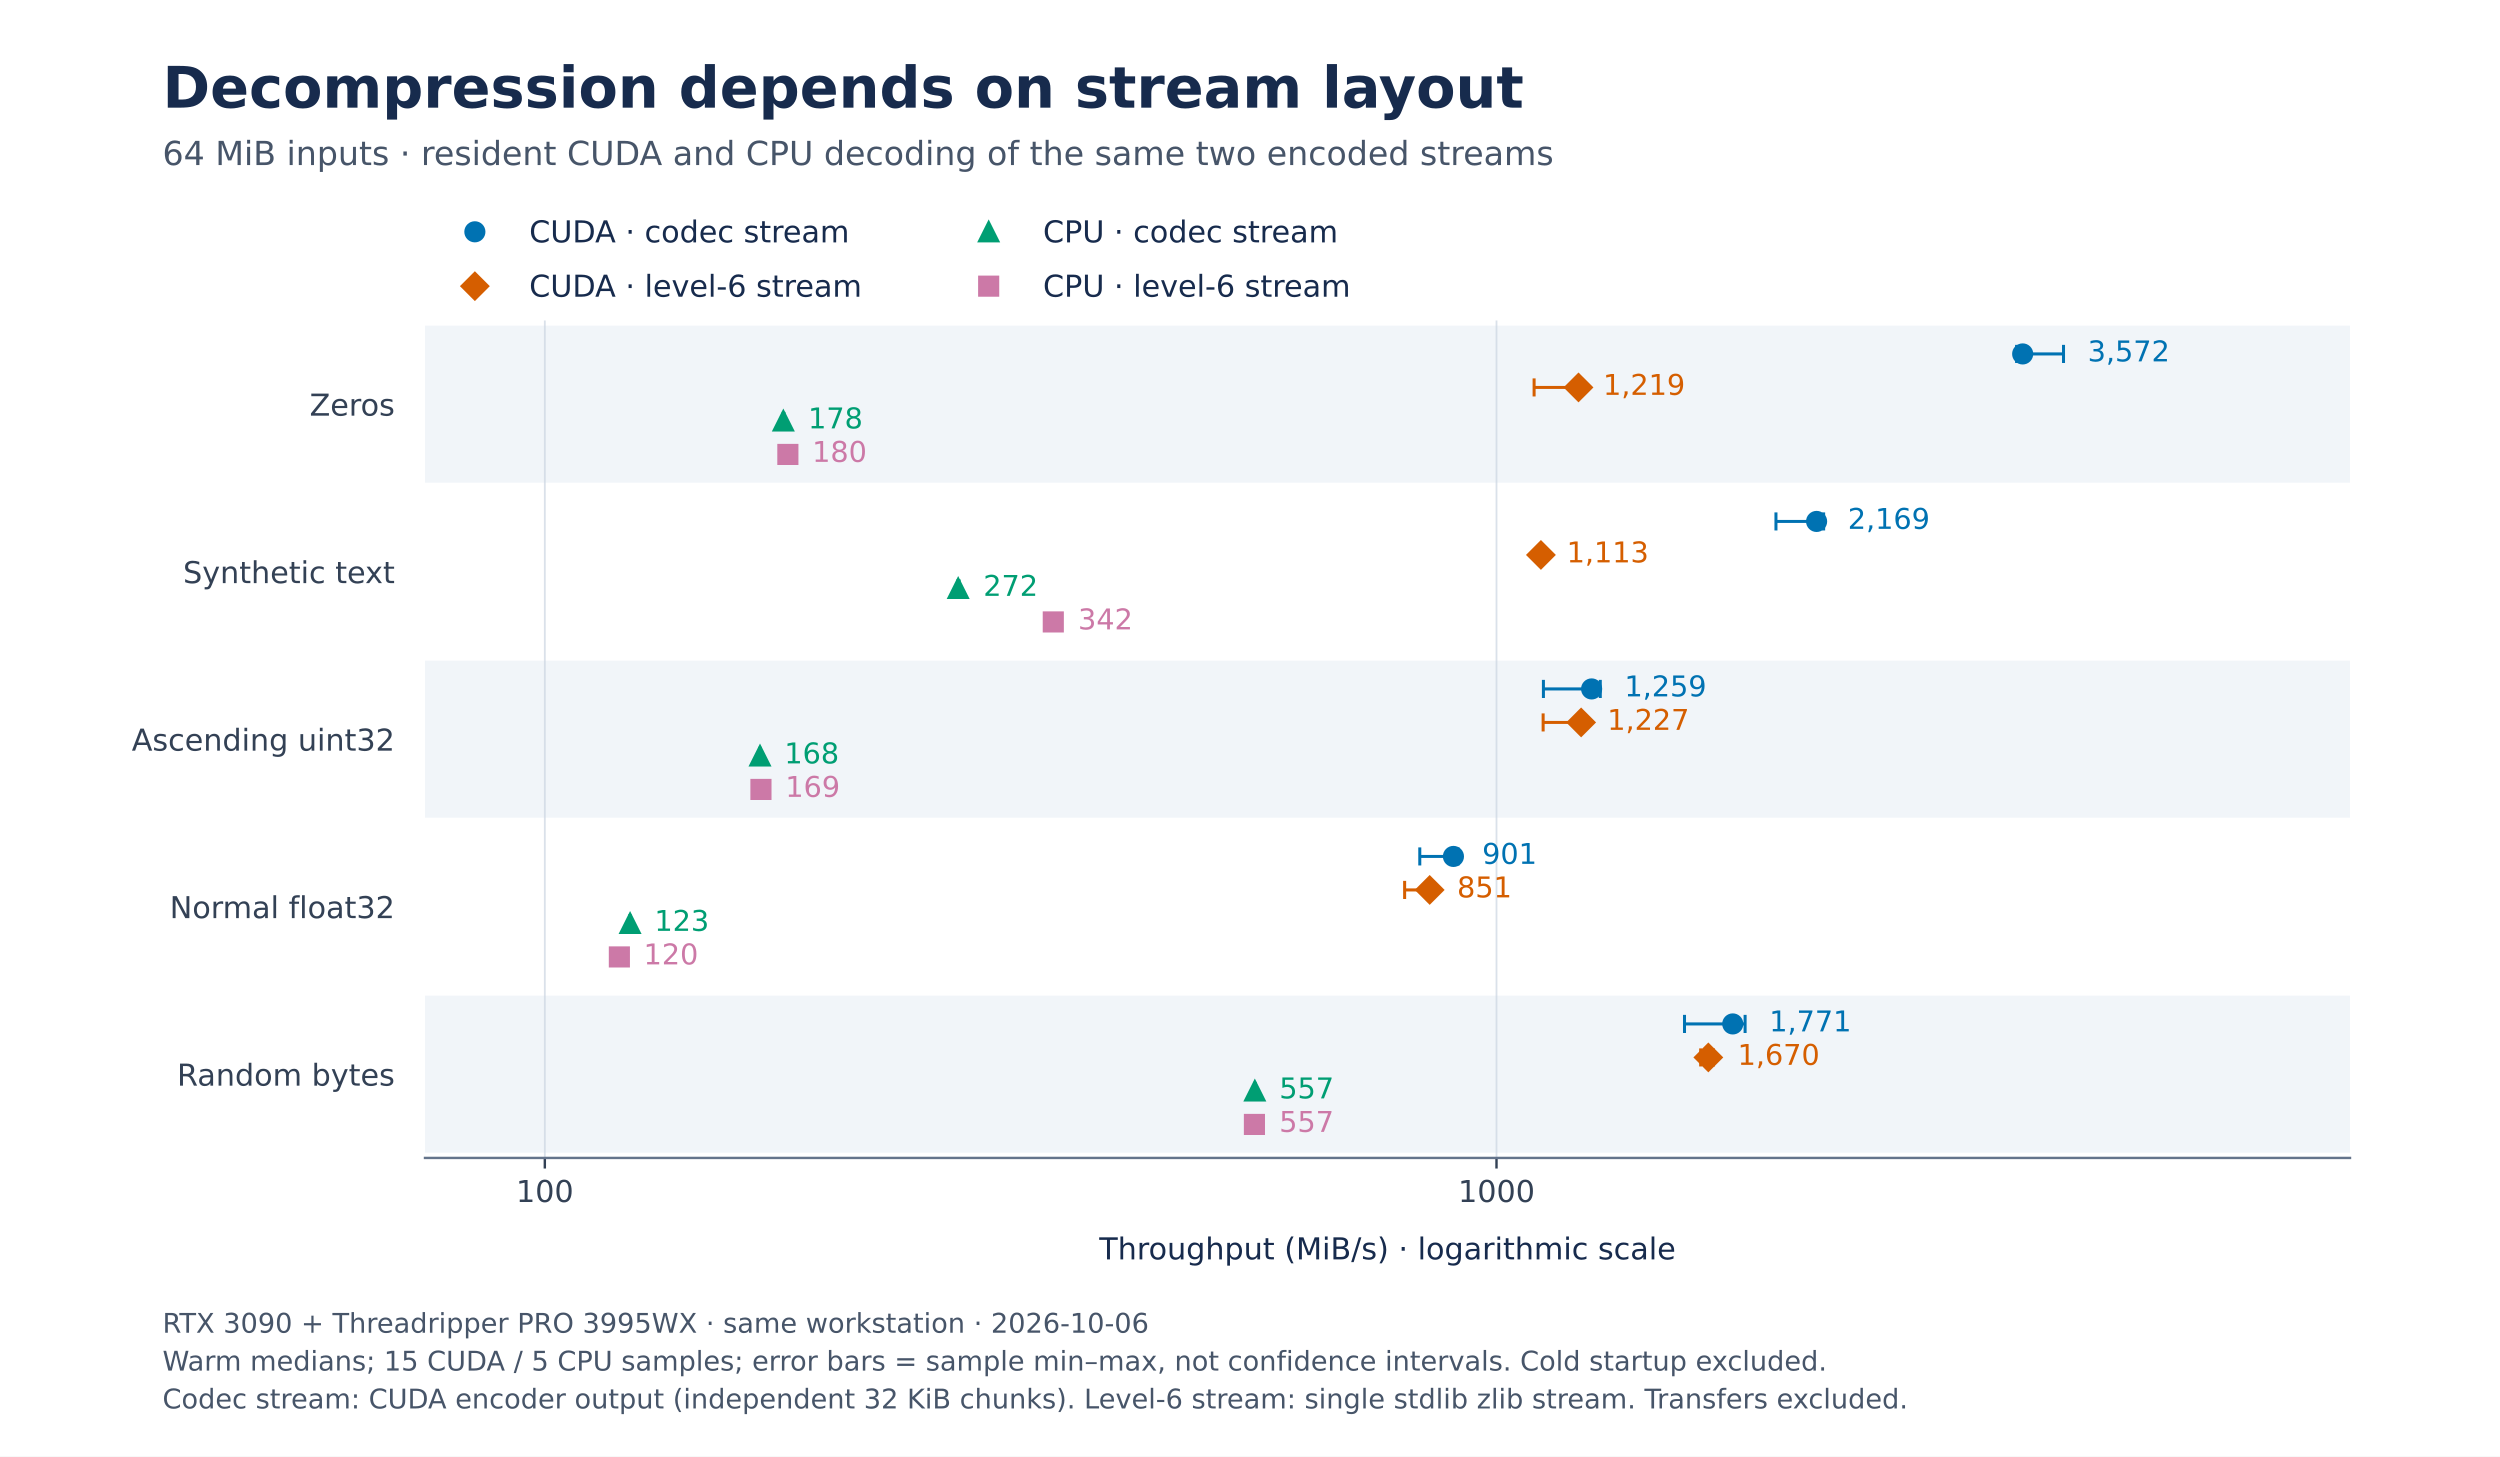
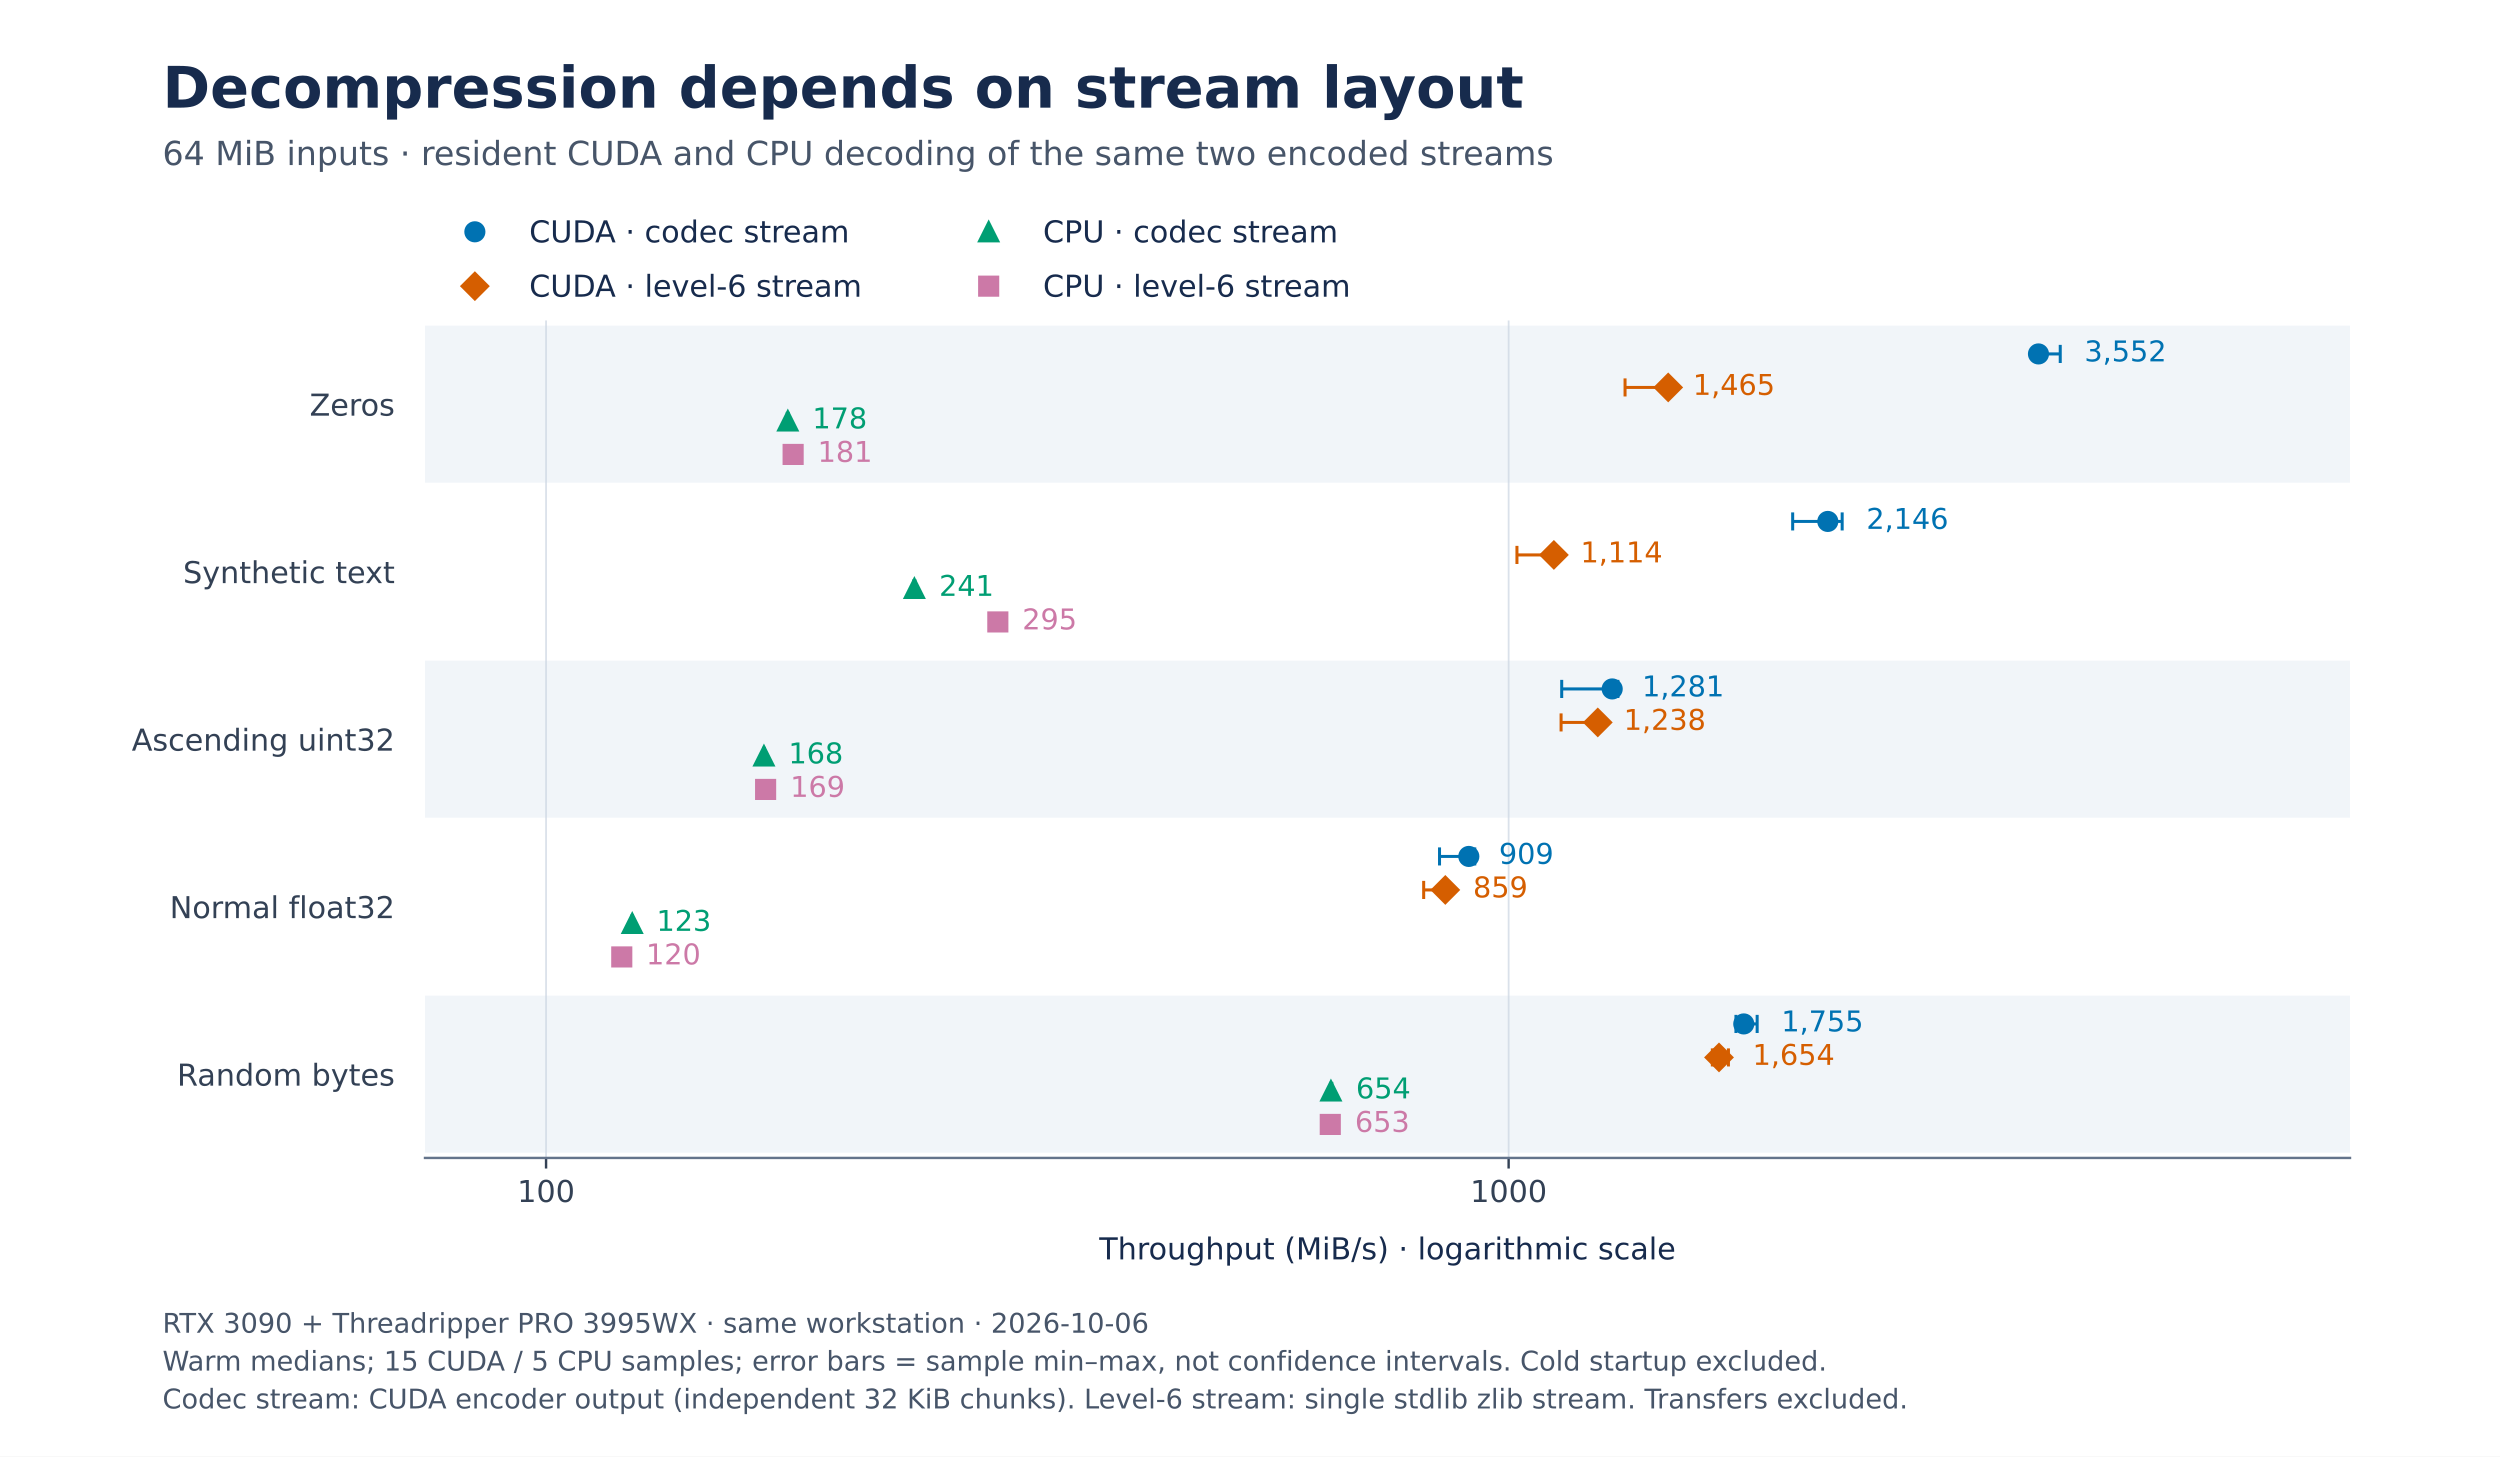
<svg xmlns="http://www.w3.org/2000/svg" xmlns:xlink="http://www.w3.org/1999/xlink" width="828pt" height="482.4pt" viewBox="0 0 828 482.4" version="1.1">
  <defs>
    <style type="text/css">*{stroke-linejoin: round; stroke-linecap: butt}</style>
  </defs>
  <g id="figure_1">
    <g id="patch_1">
      <path d="M 0 482.4 L 828 482.4 L 828 0 L 0 0 z " style="fill: #ffffff" />
    </g>
    <g id="axes_1">
      <g id="patch_2">
        <path d="M 140.76 383.508 L 778.32 383.508 L 778.32 106.128 L 140.76 106.128 z " style="fill: #ffffff" />
      </g>
      <g id="patch_3">
        <path d="M 140.76 108.347 L 778.32 108.347 L 778.32 159.385 L 140.76 159.385 z " clip-path="url(#p7696793b00)" style="fill: #f1f5f9; stroke: #f1f5f9; stroke-linejoin: miter" />
      </g>
      <g id="patch_4">
        <path d="M 140.76 219.299 L 778.32 219.299 L 778.32 270.337 L 140.76 270.337 z " clip-path="url(#p7696793b00)" style="fill: #f1f5f9; stroke: #f1f5f9; stroke-linejoin: miter" />
      </g>
      <g id="patch_5">
        <path d="M 140.76 330.251 L 778.32 330.251 L 778.32 381.289 L 140.76 381.289 z " clip-path="url(#p7696793b00)" style="fill: #f1f5f9; stroke: #f1f5f9; stroke-linejoin: miter" />
      </g>
      <g id="matplotlib.axis_1">
        <g id="xtick_1">
          <g id="line2d_1">
-             <path d="M 180.446 383.508 L 180.446 106.128 " clip-path="url(#p7696793b00)" style="fill: none; stroke: #cbd5e1; stroke-opacity: 0.7; stroke-width: 0.6; stroke-linecap: square" />
+             <path d="M 180.856 383.508 L 180.856 106.128 " clip-path="url(#p7696793b00)" style="fill: none; stroke: #cbd5e1; stroke-opacity: 0.7; stroke-width: 0.6; stroke-linecap: square" />
          </g>
          <g id="line2d_2">
            <defs>
              <path id="mdb11cd550d" d="M 0 0 L 0 3.5 " style="stroke: #334155; stroke-width: 0.8" />
            </defs>
            <g>
-               <use xlink:href="#mdb11cd550d" x="180.446" y="383.508" style="fill: #334155; stroke: #334155; stroke-width: 0.8" />
+               <use xlink:href="#mdb11cd550d" x="180.856" y="383.508" style="fill: #334155; stroke: #334155; stroke-width: 0.8" />
            </g>
          </g>
          <g id="text_1">
-             <text style="font-size: 10px; font-family: 'DejaVu Sans'; text-anchor: middle; fill: #334155" x="180.446" y="398.106" transform="rotate(-0 180.4462 398.1057)">100</text>
+             <text style="font-size: 10px; font-family: 'DejaVu Sans'; text-anchor: middle; fill: #334155" x="180.856" y="398.106" transform="rotate(-0 180.856 398.1057)">100</text>
          </g>
        </g>
        <g id="xtick_2">
          <g id="line2d_3">
-             <path d="M 495.641 383.508 L 495.641 106.128 " clip-path="url(#p7696793b00)" style="fill: none; stroke: #cbd5e1; stroke-opacity: 0.7; stroke-width: 0.6; stroke-linecap: square" />
+             <path d="M 499.659 383.508 L 499.659 106.128 " clip-path="url(#p7696793b00)" style="fill: none; stroke: #cbd5e1; stroke-opacity: 0.7; stroke-width: 0.6; stroke-linecap: square" />
          </g>
          <g id="line2d_4">
            <g>
-               <use xlink:href="#mdb11cd550d" x="495.641" y="383.508" style="fill: #334155; stroke: #334155; stroke-width: 0.8" />
+               <use xlink:href="#mdb11cd550d" x="499.659" y="383.508" style="fill: #334155; stroke: #334155; stroke-width: 0.8" />
            </g>
          </g>
          <g id="text_2">
-             <text style="font-size: 10px; font-family: 'DejaVu Sans'; text-anchor: middle; fill: #334155" x="495.641" y="398.106" transform="rotate(-0 495.6407 398.1057)">1000</text>
+             <text style="font-size: 10px; font-family: 'DejaVu Sans'; text-anchor: middle; fill: #334155" x="499.659" y="398.106" transform="rotate(-0 499.6588 398.1057)">1000</text>
          </g>
        </g>
        <g id="text_3">
          <text style="font-size: 10px; font-family: 'DejaVu Sans'; text-anchor: middle; fill: #172b4d" x="459.54" y="417.106" transform="rotate(-0 459.54 417.1064)">Throughput (MiB/s) · logarithmic scale</text>
        </g>
      </g>
      <g id="matplotlib.axis_2">
        <g id="ytick_1">
          <g id="line2d_5" />
          <g id="text_4">
            <text style="font-size: 10px; font-family: 'DejaVu Sans'; text-anchor: end; fill: #334155" x="130.76" y="137.665" transform="rotate(-0 130.76 137.6648)">Zeros</text>
          </g>
        </g>
        <g id="ytick_2">
          <g id="line2d_6" />
          <g id="text_5">
            <text style="font-size: 10px; font-family: 'DejaVu Sans'; text-anchor: end; fill: #334155" x="130.76" y="193.141" transform="rotate(-0 130.76 193.1412)">Synthetic text</text>
          </g>
        </g>
        <g id="ytick_3">
          <g id="line2d_7" />
          <g id="text_6">
            <text style="font-size: 10px; font-family: 'DejaVu Sans'; text-anchor: end; fill: #334155" x="130.76" y="248.617" transform="rotate(-0 130.76 248.6172)">Ascending uint32</text>
          </g>
        </g>
        <g id="ytick_4">
          <g id="line2d_8" />
          <g id="text_7">
            <text style="font-size: 10px; font-family: 'DejaVu Sans'; text-anchor: end; fill: #334155" x="130.76" y="304.093" transform="rotate(-0 130.76 304.0932)">Normal float32</text>
          </g>
        </g>
        <g id="ytick_5">
          <g id="line2d_9" />
          <g id="text_8">
            <text style="font-size: 10px; font-family: 'DejaVu Sans'; text-anchor: end; fill: #334155" x="130.76" y="359.569" transform="rotate(-0 130.76 359.5692)">Random bytes</text>
          </g>
        </g>
      </g>
      <g id="patch_6">
        <path d="M 140.76 383.508 L 778.32 383.508 " style="fill: none; stroke: #64748b; stroke-width: 0.8; stroke-linejoin: miter; stroke-linecap: square" />
      </g>
      <g id="LineCollection_1">
-         <path d="M 667.894 117.223 L 683.437 117.223 " clip-path="url(#p7696793b00)" style="fill: none; stroke: #0072b2" />
+         <path d="M 674.004 117.223 L 682.351 117.223 " clip-path="url(#p7696793b00)" style="fill: none; stroke: #0072b2" />
      </g>
      <g id="line2d_10">
        <defs>
          <path id="m80cfbcdc09" d="M 0 3 L 0 -3 " style="stroke: #0072b2" />
        </defs>
        <g clip-path="url(#p7696793b00)">
-           <use xlink:href="#m80cfbcdc09" x="667.894" y="117.223" style="fill: #0072b2; stroke: #0072b2" />
+           <use xlink:href="#m80cfbcdc09" x="674.004" y="117.223" style="fill: #0072b2; stroke: #0072b2" />
        </g>
      </g>
      <g id="line2d_11">
        <g clip-path="url(#p7696793b00)">
-           <use xlink:href="#m80cfbcdc09" x="683.437" y="117.223" style="fill: #0072b2; stroke: #0072b2" />
+           <use xlink:href="#m80cfbcdc09" x="682.351" y="117.223" style="fill: #0072b2; stroke: #0072b2" />
        </g>
      </g>
      <g id="text_9">
-         <text style="font-size: 9.5px; font-family: 'DejaVu Sans'; text-anchor: start; fill: #0072b2" x="691.437" y="119.691" transform="rotate(-0 691.437 119.691)">3,572</text>
+         <text style="font-size: 9.5px; font-family: 'DejaVu Sans'; text-anchor: start; fill: #0072b2" x="690.351" y="119.691" transform="rotate(-0 690.3508 119.691)">3,552</text>
      </g>
      <g id="LineCollection_2">
-         <path d="M 508.096 128.318 L 522.927 128.318 " clip-path="url(#p7696793b00)" style="fill: none; stroke: #d55e00" />
+         <path d="M 538.217 128.318 L 552.685 128.318 " clip-path="url(#p7696793b00)" style="fill: none; stroke: #d55e00" />
      </g>
      <g id="line2d_12">
        <defs>
          <path id="mbd5bac8d59" d="M 0 3 L 0 -3 " style="stroke: #d55e00" />
        </defs>
        <g clip-path="url(#p7696793b00)">
-           <use xlink:href="#mbd5bac8d59" x="508.096" y="128.318" style="fill: #d55e00; stroke: #d55e00" />
+           <use xlink:href="#mbd5bac8d59" x="538.217" y="128.318" style="fill: #d55e00; stroke: #d55e00" />
        </g>
      </g>
      <g id="line2d_13">
        <g clip-path="url(#p7696793b00)">
-           <use xlink:href="#mbd5bac8d59" x="522.927" y="128.318" style="fill: #d55e00; stroke: #d55e00" />
+           <use xlink:href="#mbd5bac8d59" x="552.685" y="128.318" style="fill: #d55e00; stroke: #d55e00" />
        </g>
      </g>
      <g id="text_10">
-         <text style="font-size: 9.5px; font-family: 'DejaVu Sans'; text-anchor: start; fill: #d55e00" x="530.927" y="130.786" transform="rotate(-0 530.9267 130.7862)">1,219</text>
+         <text style="font-size: 9.5px; font-family: 'DejaVu Sans'; text-anchor: start; fill: #d55e00" x="560.685" y="130.786" transform="rotate(-0 560.6853 130.7862)">1,465</text>
      </g>
      <g id="LineCollection_3">
-         <path d="M 259.379 139.414 L 259.637 139.414 " clip-path="url(#p7696793b00)" style="fill: none; stroke: #009e73" />
+         <path d="M 260.744 139.414 L 261.068 139.414 " clip-path="url(#p7696793b00)" style="fill: none; stroke: #009e73" />
      </g>
      <g id="line2d_14">
        <defs>
          <path id="md7ef5a2eea" d="M 0 3 L 0 -3 " style="stroke: #009e73" />
        </defs>
        <g clip-path="url(#p7696793b00)">
-           <use xlink:href="#md7ef5a2eea" x="259.379" y="139.414" style="fill: #009e73; stroke: #009e73" />
+           <use xlink:href="#md7ef5a2eea" x="260.744" y="139.414" style="fill: #009e73; stroke: #009e73" />
        </g>
      </g>
      <g id="line2d_15">
        <g clip-path="url(#p7696793b00)">
-           <use xlink:href="#md7ef5a2eea" x="259.637" y="139.414" style="fill: #009e73; stroke: #009e73" />
+           <use xlink:href="#md7ef5a2eea" x="261.068" y="139.414" style="fill: #009e73; stroke: #009e73" />
        </g>
      </g>
      <g id="text_11">
-         <text style="font-size: 9.5px; font-family: 'DejaVu Sans'; text-anchor: start; fill: #009e73" x="267.637" y="141.881" transform="rotate(-0 267.6373 141.8814)">178</text>
+         <text style="font-size: 9.5px; font-family: 'DejaVu Sans'; text-anchor: start; fill: #009e73" x="269.068" y="141.881" transform="rotate(-0 269.068 141.8814)">178</text>
      </g>
      <g id="LineCollection_4">
-         <path d="M 260.832 150.509 L 260.984 150.509 " clip-path="url(#p7696793b00)" style="fill: none; stroke: #cc79a7" />
+         <path d="M 262.531 150.509 L 262.8 150.509 " clip-path="url(#p7696793b00)" style="fill: none; stroke: #cc79a7" />
      </g>
      <g id="line2d_16">
        <defs>
          <path id="me2fd30c0d4" d="M 0 3 L 0 -3 " style="stroke: #cc79a7" />
        </defs>
        <g clip-path="url(#p7696793b00)">
-           <use xlink:href="#me2fd30c0d4" x="260.832" y="150.509" style="fill: #cc79a7; stroke: #cc79a7" />
+           <use xlink:href="#me2fd30c0d4" x="262.531" y="150.509" style="fill: #cc79a7; stroke: #cc79a7" />
        </g>
      </g>
      <g id="line2d_17">
        <g clip-path="url(#p7696793b00)">
-           <use xlink:href="#me2fd30c0d4" x="260.984" y="150.509" style="fill: #cc79a7; stroke: #cc79a7" />
+           <use xlink:href="#me2fd30c0d4" x="262.8" y="150.509" style="fill: #cc79a7; stroke: #cc79a7" />
        </g>
      </g>
      <g id="text_12">
-         <text style="font-size: 9.5px; font-family: 'DejaVu Sans'; text-anchor: start; fill: #cc79a7" x="268.984" y="152.977" transform="rotate(-0 268.9844 152.9766)">180</text>
+         <text style="font-size: 9.5px; font-family: 'DejaVu Sans'; text-anchor: start; fill: #cc79a7" x="270.8" y="152.977" transform="rotate(-0 270.8002 152.9766)">181</text>
      </g>
      <g id="LineCollection_5">
-         <path d="M 588.196 172.699 L 603.989 172.699 " clip-path="url(#p7696793b00)" style="fill: none; stroke: #0072b2" />
+         <path d="M 593.731 172.699 L 610.127 172.699 " clip-path="url(#p7696793b00)" style="fill: none; stroke: #0072b2" />
      </g>
      <g id="line2d_18">
        <g clip-path="url(#p7696793b00)">
-           <use xlink:href="#m80cfbcdc09" x="588.196" y="172.699" style="fill: #0072b2; stroke: #0072b2" />
+           <use xlink:href="#m80cfbcdc09" x="593.731" y="172.699" style="fill: #0072b2; stroke: #0072b2" />
        </g>
      </g>
      <g id="line2d_19">
        <g clip-path="url(#p7696793b00)">
-           <use xlink:href="#m80cfbcdc09" x="603.989" y="172.699" style="fill: #0072b2; stroke: #0072b2" />
+           <use xlink:href="#m80cfbcdc09" x="610.127" y="172.699" style="fill: #0072b2; stroke: #0072b2" />
        </g>
      </g>
      <g id="text_13">
-         <text style="font-size: 9.5px; font-family: 'DejaVu Sans'; text-anchor: start; fill: #0072b2" x="611.989" y="175.167" transform="rotate(-0 611.9894 175.167)">2,169</text>
+         <text style="font-size: 9.5px; font-family: 'DejaVu Sans'; text-anchor: start; fill: #0072b2" x="618.127" y="175.167" transform="rotate(-0 618.127 175.167)">2,146</text>
      </g>
      <g id="LineCollection_6">
-         <path d="M 509.696 183.794 L 510.874 183.794 " clip-path="url(#p7696793b00)" style="fill: none; stroke: #d55e00" />
+         <path d="M 502.412 183.794 L 515.456 183.794 " clip-path="url(#p7696793b00)" style="fill: none; stroke: #d55e00" />
      </g>
      <g id="line2d_20">
        <g clip-path="url(#p7696793b00)">
-           <use xlink:href="#mbd5bac8d59" x="509.696" y="183.794" style="fill: #d55e00; stroke: #d55e00" />
+           <use xlink:href="#mbd5bac8d59" x="502.412" y="183.794" style="fill: #d55e00; stroke: #d55e00" />
        </g>
      </g>
      <g id="line2d_21">
        <g clip-path="url(#p7696793b00)">
-           <use xlink:href="#mbd5bac8d59" x="510.874" y="183.794" style="fill: #d55e00; stroke: #d55e00" />
+           <use xlink:href="#mbd5bac8d59" x="515.456" y="183.794" style="fill: #d55e00; stroke: #d55e00" />
        </g>
      </g>
      <g id="text_14">
-         <text style="font-size: 9.5px; font-family: 'DejaVu Sans'; text-anchor: start; fill: #d55e00" x="518.874" y="186.262" transform="rotate(-0 518.8739 186.2622)">1,113</text>
+         <text style="font-size: 9.5px; font-family: 'DejaVu Sans'; text-anchor: start; fill: #d55e00" x="523.456" y="186.262" transform="rotate(-0 523.4558 186.2622)">1,114</text>
      </g>
      <g id="LineCollection_7">
-         <path d="M 317.202 194.89 L 317.665 194.89 " clip-path="url(#p7696793b00)" style="fill: none; stroke: #009e73" />
+         <path d="M 302.626 194.89 L 303.028 194.89 " clip-path="url(#p7696793b00)" style="fill: none; stroke: #009e73" />
      </g>
      <g id="line2d_22">
        <g clip-path="url(#p7696793b00)">
-           <use xlink:href="#md7ef5a2eea" x="317.202" y="194.89" style="fill: #009e73; stroke: #009e73" />
+           <use xlink:href="#md7ef5a2eea" x="302.626" y="194.89" style="fill: #009e73; stroke: #009e73" />
        </g>
      </g>
      <g id="line2d_23">
        <g clip-path="url(#p7696793b00)">
-           <use xlink:href="#md7ef5a2eea" x="317.665" y="194.89" style="fill: #009e73; stroke: #009e73" />
+           <use xlink:href="#md7ef5a2eea" x="303.028" y="194.89" style="fill: #009e73; stroke: #009e73" />
        </g>
      </g>
      <g id="text_15">
-         <text style="font-size: 9.5px; font-family: 'DejaVu Sans'; text-anchor: start; fill: #009e73" x="325.665" y="197.357" transform="rotate(-0 325.665 197.3574)">272</text>
+         <text style="font-size: 9.5px; font-family: 'DejaVu Sans'; text-anchor: start; fill: #009e73" x="311.028" y="197.357" transform="rotate(-0 311.0278 197.3574)">241</text>
      </g>
      <g id="LineCollection_8">
-         <path d="M 348.731 205.985 L 349.052 205.985 " clip-path="url(#p7696793b00)" style="fill: none; stroke: #cc79a7" />
+         <path d="M 329.836 205.985 L 330.565 205.985 " clip-path="url(#p7696793b00)" style="fill: none; stroke: #cc79a7" />
      </g>
      <g id="line2d_24">
        <g clip-path="url(#p7696793b00)">
-           <use xlink:href="#me2fd30c0d4" x="348.731" y="205.985" style="fill: #cc79a7; stroke: #cc79a7" />
+           <use xlink:href="#me2fd30c0d4" x="329.836" y="205.985" style="fill: #cc79a7; stroke: #cc79a7" />
        </g>
      </g>
      <g id="line2d_25">
        <g clip-path="url(#p7696793b00)">
-           <use xlink:href="#me2fd30c0d4" x="349.052" y="205.985" style="fill: #cc79a7; stroke: #cc79a7" />
+           <use xlink:href="#me2fd30c0d4" x="330.565" y="205.985" style="fill: #cc79a7; stroke: #cc79a7" />
        </g>
      </g>
      <g id="text_16">
-         <text style="font-size: 9.5px; font-family: 'DejaVu Sans'; text-anchor: start; fill: #cc79a7" x="357.052" y="208.453" transform="rotate(-0 357.0515 208.4526)">342</text>
+         <text style="font-size: 9.5px; font-family: 'DejaVu Sans'; text-anchor: start; fill: #cc79a7" x="338.565" y="208.453" transform="rotate(-0 338.5649 208.4526)">295</text>
      </g>
      <g id="LineCollection_9">
-         <path d="M 511.18 228.175 L 530.015 228.175 " clip-path="url(#p7696793b00)" style="fill: none; stroke: #0072b2" />
+         <path d="M 517.236 228.175 L 535.85 228.175 " clip-path="url(#p7696793b00)" style="fill: none; stroke: #0072b2" />
      </g>
      <g id="line2d_26">
        <g clip-path="url(#p7696793b00)">
-           <use xlink:href="#m80cfbcdc09" x="511.18" y="228.175" style="fill: #0072b2; stroke: #0072b2" />
+           <use xlink:href="#m80cfbcdc09" x="517.236" y="228.175" style="fill: #0072b2; stroke: #0072b2" />
        </g>
      </g>
      <g id="line2d_27">
        <g clip-path="url(#p7696793b00)">
-           <use xlink:href="#m80cfbcdc09" x="530.015" y="228.175" style="fill: #0072b2; stroke: #0072b2" />
+           <use xlink:href="#m80cfbcdc09" x="535.85" y="228.175" style="fill: #0072b2; stroke: #0072b2" />
        </g>
      </g>
      <g id="text_17">
-         <text style="font-size: 9.5px; font-family: 'DejaVu Sans'; text-anchor: start; fill: #0072b2" x="538.015" y="230.643" transform="rotate(-0 538.0153 230.643)">1,259</text>
+         <text style="font-size: 9.5px; font-family: 'DejaVu Sans'; text-anchor: start; fill: #0072b2" x="543.85" y="230.643" transform="rotate(-0 543.85 230.643)">1,281</text>
      </g>
      <g id="LineCollection_10">
-         <path d="M 511.086 239.27 L 524.323 239.27 " clip-path="url(#p7696793b00)" style="fill: none; stroke: #d55e00" />
+         <path d="M 517.03 239.27 L 529.782 239.27 " clip-path="url(#p7696793b00)" style="fill: none; stroke: #d55e00" />
      </g>
      <g id="line2d_28">
        <g clip-path="url(#p7696793b00)">
-           <use xlink:href="#mbd5bac8d59" x="511.086" y="239.27" style="fill: #d55e00; stroke: #d55e00" />
+           <use xlink:href="#mbd5bac8d59" x="517.03" y="239.27" style="fill: #d55e00; stroke: #d55e00" />
        </g>
      </g>
      <g id="line2d_29">
        <g clip-path="url(#p7696793b00)">
-           <use xlink:href="#mbd5bac8d59" x="524.323" y="239.27" style="fill: #d55e00; stroke: #d55e00" />
+           <use xlink:href="#mbd5bac8d59" x="529.782" y="239.27" style="fill: #d55e00; stroke: #d55e00" />
        </g>
      </g>
      <g id="text_18">
-         <text style="font-size: 9.5px; font-family: 'DejaVu Sans'; text-anchor: start; fill: #d55e00" x="532.323" y="241.738" transform="rotate(-0 532.3234 241.7382)">1,227</text>
+         <text style="font-size: 9.5px; font-family: 'DejaVu Sans'; text-anchor: start; fill: #d55e00" x="537.782" y="241.738" transform="rotate(-0 537.7824 241.7382)">1,238</text>
      </g>
      <g id="LineCollection_11">
-         <path d="M 251.609 250.366 L 251.776 250.366 " clip-path="url(#p7696793b00)" style="fill: none; stroke: #009e73" />
+         <path d="M 252.888 250.366 L 253.137 250.366 " clip-path="url(#p7696793b00)" style="fill: none; stroke: #009e73" />
      </g>
      <g id="line2d_30">
        <g clip-path="url(#p7696793b00)">
-           <use xlink:href="#md7ef5a2eea" x="251.609" y="250.366" style="fill: #009e73; stroke: #009e73" />
+           <use xlink:href="#md7ef5a2eea" x="252.888" y="250.366" style="fill: #009e73; stroke: #009e73" />
        </g>
      </g>
      <g id="line2d_31">
        <g clip-path="url(#p7696793b00)">
-           <use xlink:href="#md7ef5a2eea" x="251.776" y="250.366" style="fill: #009e73; stroke: #009e73" />
+           <use xlink:href="#md7ef5a2eea" x="253.137" y="250.366" style="fill: #009e73; stroke: #009e73" />
        </g>
      </g>
      <g id="text_19">
-         <text style="font-size: 9.5px; font-family: 'DejaVu Sans'; text-anchor: start; fill: #009e73" x="259.776" y="252.833" transform="rotate(-0 259.7763 252.8334)">168</text>
+         <text style="font-size: 9.5px; font-family: 'DejaVu Sans'; text-anchor: start; fill: #009e73" x="261.137" y="252.833" transform="rotate(-0 261.1367 252.8334)">168</text>
      </g>
      <g id="LineCollection_12">
-         <path d="M 251.879 261.461 L 252.096 261.461 " clip-path="url(#p7696793b00)" style="fill: none; stroke: #cc79a7" />
+         <path d="M 253.513 261.461 L 253.724 261.461 " clip-path="url(#p7696793b00)" style="fill: none; stroke: #cc79a7" />
      </g>
      <g id="line2d_32">
        <g clip-path="url(#p7696793b00)">
-           <use xlink:href="#me2fd30c0d4" x="251.879" y="261.461" style="fill: #cc79a7; stroke: #cc79a7" />
+           <use xlink:href="#me2fd30c0d4" x="253.513" y="261.461" style="fill: #cc79a7; stroke: #cc79a7" />
        </g>
      </g>
      <g id="line2d_33">
        <g clip-path="url(#p7696793b00)">
-           <use xlink:href="#me2fd30c0d4" x="252.096" y="261.461" style="fill: #cc79a7; stroke: #cc79a7" />
+           <use xlink:href="#me2fd30c0d4" x="253.724" y="261.461" style="fill: #cc79a7; stroke: #cc79a7" />
        </g>
      </g>
      <g id="text_20">
-         <text style="font-size: 9.5px; font-family: 'DejaVu Sans'; text-anchor: start; fill: #cc79a7" x="260.096" y="263.929" transform="rotate(-0 260.0961 263.9286)">169</text>
+         <text style="font-size: 9.5px; font-family: 'DejaVu Sans'; text-anchor: start; fill: #cc79a7" x="261.724" y="263.929" transform="rotate(-0 261.7244 263.9286)">169</text>
      </g>
      <g id="LineCollection_13">
-         <path d="M 470.231 283.651 L 482.893 283.651 " clip-path="url(#p7696793b00)" style="fill: none; stroke: #0072b2" />
+         <path d="M 476.77 283.651 L 488.449 283.651 " clip-path="url(#p7696793b00)" style="fill: none; stroke: #0072b2" />
      </g>
      <g id="line2d_34">
        <g clip-path="url(#p7696793b00)">
-           <use xlink:href="#m80cfbcdc09" x="470.231" y="283.651" style="fill: #0072b2; stroke: #0072b2" />
+           <use xlink:href="#m80cfbcdc09" x="476.77" y="283.651" style="fill: #0072b2; stroke: #0072b2" />
        </g>
      </g>
      <g id="line2d_35">
        <g clip-path="url(#p7696793b00)">
-           <use xlink:href="#m80cfbcdc09" x="482.893" y="283.651" style="fill: #0072b2; stroke: #0072b2" />
+           <use xlink:href="#m80cfbcdc09" x="488.449" y="283.651" style="fill: #0072b2; stroke: #0072b2" />
        </g>
      </g>
      <g id="text_21">
-         <text style="font-size: 9.5px; font-family: 'DejaVu Sans'; text-anchor: start; fill: #0072b2" x="490.893" y="286.119" transform="rotate(-0 490.8929 286.119)">901</text>
+         <text style="font-size: 9.5px; font-family: 'DejaVu Sans'; text-anchor: start; fill: #0072b2" x="496.449" y="286.119" transform="rotate(-0 496.4491 286.119)">909</text>
      </g>
      <g id="LineCollection_14">
-         <path d="M 465.215 294.746 L 474.582 294.746 " clip-path="url(#p7696793b00)" style="fill: none; stroke: #d55e00" />
+         <path d="M 471.522 294.746 L 479.871 294.746 " clip-path="url(#p7696793b00)" style="fill: none; stroke: #d55e00" />
      </g>
      <g id="line2d_36">
        <g clip-path="url(#p7696793b00)">
-           <use xlink:href="#mbd5bac8d59" x="465.215" y="294.746" style="fill: #d55e00; stroke: #d55e00" />
+           <use xlink:href="#mbd5bac8d59" x="471.522" y="294.746" style="fill: #d55e00; stroke: #d55e00" />
        </g>
      </g>
      <g id="line2d_37">
        <g clip-path="url(#p7696793b00)">
-           <use xlink:href="#mbd5bac8d59" x="474.582" y="294.746" style="fill: #d55e00; stroke: #d55e00" />
+           <use xlink:href="#mbd5bac8d59" x="479.871" y="294.746" style="fill: #d55e00; stroke: #d55e00" />
        </g>
      </g>
      <g id="text_22">
-         <text style="font-size: 9.5px; font-family: 'DejaVu Sans'; text-anchor: start; fill: #d55e00" x="482.582" y="297.214" transform="rotate(-0 482.5825 297.2142)">851</text>
+         <text style="font-size: 9.5px; font-family: 'DejaVu Sans'; text-anchor: start; fill: #d55e00" x="487.871" y="297.214" transform="rotate(-0 487.8712 297.2142)">859</text>
      </g>
      <g id="LineCollection_15">
-         <path d="M 208.538 305.842 L 208.742 305.842 " clip-path="url(#p7696793b00)" style="fill: none; stroke: #009e73" />
+         <path d="M 209.355 305.842 L 209.431 305.842 " clip-path="url(#p7696793b00)" style="fill: none; stroke: #009e73" />
      </g>
      <g id="line2d_38">
        <g clip-path="url(#p7696793b00)">
-           <use xlink:href="#md7ef5a2eea" x="208.538" y="305.842" style="fill: #009e73; stroke: #009e73" />
+           <use xlink:href="#md7ef5a2eea" x="209.355" y="305.842" style="fill: #009e73; stroke: #009e73" />
        </g>
      </g>
      <g id="line2d_39">
        <g clip-path="url(#p7696793b00)">
-           <use xlink:href="#md7ef5a2eea" x="208.742" y="305.842" style="fill: #009e73; stroke: #009e73" />
+           <use xlink:href="#md7ef5a2eea" x="209.431" y="305.842" style="fill: #009e73; stroke: #009e73" />
        </g>
      </g>
      <g id="text_23">
-         <text style="font-size: 9.5px; font-family: 'DejaVu Sans'; text-anchor: start; fill: #009e73" x="216.742" y="308.309" transform="rotate(-0 216.742 308.3094)">123</text>
+         <text style="font-size: 9.5px; font-family: 'DejaVu Sans'; text-anchor: start; fill: #009e73" x="217.431" y="308.309" transform="rotate(-0 217.4307 308.3094)">123</text>
      </g>
      <g id="LineCollection_16">
-         <path d="M 205.097 316.937 L 205.154 316.937 " clip-path="url(#p7696793b00)" style="fill: none; stroke: #cc79a7" />
+         <path d="M 205.834 316.937 L 205.96 316.937 " clip-path="url(#p7696793b00)" style="fill: none; stroke: #cc79a7" />
      </g>
      <g id="line2d_40">
        <g clip-path="url(#p7696793b00)">
-           <use xlink:href="#me2fd30c0d4" x="205.097" y="316.937" style="fill: #cc79a7; stroke: #cc79a7" />
+           <use xlink:href="#me2fd30c0d4" x="205.834" y="316.937" style="fill: #cc79a7; stroke: #cc79a7" />
        </g>
      </g>
      <g id="line2d_41">
        <g clip-path="url(#p7696793b00)">
-           <use xlink:href="#me2fd30c0d4" x="205.154" y="316.937" style="fill: #cc79a7; stroke: #cc79a7" />
+           <use xlink:href="#me2fd30c0d4" x="205.96" y="316.937" style="fill: #cc79a7; stroke: #cc79a7" />
        </g>
      </g>
      <g id="text_24">
-         <text style="font-size: 9.5px; font-family: 'DejaVu Sans'; text-anchor: start; fill: #cc79a7" x="213.154" y="319.405" transform="rotate(-0 213.1539 319.4046)">120</text>
+         <text style="font-size: 9.5px; font-family: 'DejaVu Sans'; text-anchor: start; fill: #cc79a7" x="213.96" y="319.405" transform="rotate(-0 213.9602 319.4046)">120</text>
      </g>
      <g id="LineCollection_17">
-         <path d="M 557.908 339.127 L 577.979 339.127 " clip-path="url(#p7696793b00)" style="fill: none; stroke: #0072b2" />
+         <path d="M 574.942 339.127 L 581.973 339.127 " clip-path="url(#p7696793b00)" style="fill: none; stroke: #0072b2" />
      </g>
      <g id="line2d_42">
        <g clip-path="url(#p7696793b00)">
-           <use xlink:href="#m80cfbcdc09" x="557.908" y="339.127" style="fill: #0072b2; stroke: #0072b2" />
+           <use xlink:href="#m80cfbcdc09" x="574.942" y="339.127" style="fill: #0072b2; stroke: #0072b2" />
        </g>
      </g>
      <g id="line2d_43">
        <g clip-path="url(#p7696793b00)">
-           <use xlink:href="#m80cfbcdc09" x="577.979" y="339.127" style="fill: #0072b2; stroke: #0072b2" />
+           <use xlink:href="#m80cfbcdc09" x="581.973" y="339.127" style="fill: #0072b2; stroke: #0072b2" />
        </g>
      </g>
      <g id="text_25">
-         <text style="font-size: 9.5px; font-family: 'DejaVu Sans'; text-anchor: start; fill: #0072b2" x="585.979" y="341.595" transform="rotate(-0 585.9789 341.595)">1,771</text>
+         <text style="font-size: 9.5px; font-family: 'DejaVu Sans'; text-anchor: start; fill: #0072b2" x="589.973" y="341.595" transform="rotate(-0 589.9728 341.595)">1,755</text>
      </g>
      <g id="LineCollection_18">
-         <path d="M 563.261 350.222 L 567.496 350.222 " clip-path="url(#p7696793b00)" style="fill: none; stroke: #d55e00" />
+         <path d="M 567.13 350.222 L 572.458 350.222 " clip-path="url(#p7696793b00)" style="fill: none; stroke: #d55e00" />
      </g>
      <g id="line2d_44">
        <g clip-path="url(#p7696793b00)">
-           <use xlink:href="#mbd5bac8d59" x="563.261" y="350.222" style="fill: #d55e00; stroke: #d55e00" />
+           <use xlink:href="#mbd5bac8d59" x="567.13" y="350.222" style="fill: #d55e00; stroke: #d55e00" />
        </g>
      </g>
      <g id="line2d_45">
        <g clip-path="url(#p7696793b00)">
-           <use xlink:href="#mbd5bac8d59" x="567.496" y="350.222" style="fill: #d55e00; stroke: #d55e00" />
+           <use xlink:href="#mbd5bac8d59" x="572.458" y="350.222" style="fill: #d55e00; stroke: #d55e00" />
        </g>
      </g>
      <g id="text_26">
-         <text style="font-size: 9.5px; font-family: 'DejaVu Sans'; text-anchor: start; fill: #d55e00" x="575.496" y="352.69" transform="rotate(-0 575.4959 352.6902)">1,670</text>
+         <text style="font-size: 9.5px; font-family: 'DejaVu Sans'; text-anchor: start; fill: #d55e00" x="580.458" y="352.69" transform="rotate(-0 580.4579 352.6902)">1,654</text>
      </g>
      <g id="LineCollection_19">
-         <path d="M 415.505 361.318 L 415.696 361.318 " clip-path="url(#p7696793b00)" style="fill: none; stroke: #009e73" />
+         <path d="M 440.744 361.318 L 441.096 361.318 " clip-path="url(#p7696793b00)" style="fill: none; stroke: #009e73" />
      </g>
      <g id="line2d_46">
        <g clip-path="url(#p7696793b00)">
-           <use xlink:href="#md7ef5a2eea" x="415.505" y="361.318" style="fill: #009e73; stroke: #009e73" />
+           <use xlink:href="#md7ef5a2eea" x="440.744" y="361.318" style="fill: #009e73; stroke: #009e73" />
        </g>
      </g>
      <g id="line2d_47">
        <g clip-path="url(#p7696793b00)">
-           <use xlink:href="#md7ef5a2eea" x="415.696" y="361.318" style="fill: #009e73; stroke: #009e73" />
+           <use xlink:href="#md7ef5a2eea" x="441.096" y="361.318" style="fill: #009e73; stroke: #009e73" />
        </g>
      </g>
      <g id="text_27">
-         <text style="font-size: 9.5px; font-family: 'DejaVu Sans'; text-anchor: start; fill: #009e73" x="423.696" y="363.785" transform="rotate(-0 423.6961 363.7854)">557</text>
+         <text style="font-size: 9.5px; font-family: 'DejaVu Sans'; text-anchor: start; fill: #009e73" x="449.096" y="363.785" transform="rotate(-0 449.096 363.7854)">654</text>
      </g>
      <g id="LineCollection_20">
-         <path d="M 415.363 372.413 L 415.669 372.413 " clip-path="url(#p7696793b00)" style="fill: none; stroke: #cc79a7" />
+         <path d="M 440.259 372.413 L 440.759 372.413 " clip-path="url(#p7696793b00)" style="fill: none; stroke: #cc79a7" />
      </g>
      <g id="line2d_48">
        <g clip-path="url(#p7696793b00)">
-           <use xlink:href="#me2fd30c0d4" x="415.363" y="372.413" style="fill: #cc79a7; stroke: #cc79a7" />
+           <use xlink:href="#me2fd30c0d4" x="440.259" y="372.413" style="fill: #cc79a7; stroke: #cc79a7" />
        </g>
      </g>
      <g id="line2d_49">
        <g clip-path="url(#p7696793b00)">
-           <use xlink:href="#me2fd30c0d4" x="415.669" y="372.413" style="fill: #cc79a7; stroke: #cc79a7" />
+           <use xlink:href="#me2fd30c0d4" x="440.759" y="372.413" style="fill: #cc79a7; stroke: #cc79a7" />
        </g>
      </g>
      <g id="text_28">
-         <text style="font-size: 9.5px; font-family: 'DejaVu Sans'; text-anchor: start; fill: #cc79a7" x="423.669" y="374.881" transform="rotate(-0 423.6692 374.8806)">557</text>
+         <text style="font-size: 9.5px; font-family: 'DejaVu Sans'; text-anchor: start; fill: #cc79a7" x="448.759" y="374.881" transform="rotate(-0 448.7591 374.8806)">653</text>
      </g>
      <g id="line2d_50">
        <defs>
          <path id="m6a9151dbd4" d="M 0 3 C 0.796 3 1.559 2.684 2.121 2.121 C 2.684 1.559 3 0.796 3 0 C 3 -0.796 2.684 -1.559 2.121 -2.121 C 1.559 -2.684 0.796 -3 0 -3 C -0.796 -3 -1.559 -2.684 -2.121 -2.121 C -2.684 -1.559 -3 -0.796 -3 0 C -3 0.796 -2.684 1.559 -2.121 2.121 C -1.559 2.684 -0.796 3 0 3 z " style="stroke: #0072b2" />
        </defs>
        <g clip-path="url(#p7696793b00)">
-           <use xlink:href="#m6a9151dbd4" x="669.911" y="117.223" style="fill: #0072b2; stroke: #0072b2" />
+           <use xlink:href="#m6a9151dbd4" x="675.14" y="117.223" style="fill: #0072b2; stroke: #0072b2" />
        </g>
      </g>
      <g id="line2d_51">
        <defs>
          <path id="m3d64915b96" d="M -0 4.243 L 4.243 0 L 0 -4.243 L -4.243 -0 z " style="stroke: #d55e00; stroke-linejoin: miter" />
        </defs>
        <g clip-path="url(#p7696793b00)">
-           <use xlink:href="#m3d64915b96" x="522.798" y="128.318" style="fill: #d55e00; stroke: #d55e00; stroke-linejoin: miter" />
+           <use xlink:href="#m3d64915b96" x="552.51" y="128.318" style="fill: #d55e00; stroke: #d55e00; stroke-linejoin: miter" />
        </g>
      </g>
      <g id="line2d_52">
        <defs>
          <path id="m1300670b77" d="M 0 -3 L -3 3 L 3 3 z " style="stroke: #009e73; stroke-linejoin: miter" />
        </defs>
        <g clip-path="url(#p7696793b00)">
-           <use xlink:href="#m1300670b77" x="259.44" y="139.414" style="fill: #009e73; stroke: #009e73; stroke-linejoin: miter" />
+           <use xlink:href="#m1300670b77" x="260.923" y="139.414" style="fill: #009e73; stroke: #009e73; stroke-linejoin: miter" />
        </g>
      </g>
      <g id="line2d_53">
        <defs>
          <path id="m1e8510a4ea" d="M -3 3 L 3 3 L 3 -3 L -3 -3 z " style="stroke: #cc79a7; stroke-linejoin: miter" />
        </defs>
        <g clip-path="url(#p7696793b00)">
-           <use xlink:href="#m1e8510a4ea" x="260.942" y="150.509" style="fill: #cc79a7; stroke: #cc79a7; stroke-linejoin: miter" />
+           <use xlink:href="#m1e8510a4ea" x="262.684" y="150.509" style="fill: #cc79a7; stroke: #cc79a7; stroke-linejoin: miter" />
        </g>
      </g>
      <g id="line2d_54">
        <g clip-path="url(#p7696793b00)">
-           <use xlink:href="#m6a9151dbd4" x="601.657" y="172.699" style="fill: #0072b2; stroke: #0072b2" />
+           <use xlink:href="#m6a9151dbd4" x="605.367" y="172.699" style="fill: #0072b2; stroke: #0072b2" />
        </g>
      </g>
      <g id="line2d_55">
        <g clip-path="url(#p7696793b00)">
-           <use xlink:href="#m3d64915b96" x="510.352" y="183.794" style="fill: #d55e00; stroke: #d55e00; stroke-linejoin: miter" />
+           <use xlink:href="#m3d64915b96" x="514.643" y="183.794" style="fill: #d55e00; stroke: #d55e00; stroke-linejoin: miter" />
        </g>
      </g>
      <g id="line2d_56">
        <g clip-path="url(#p7696793b00)">
-           <use xlink:href="#m1300670b77" x="317.348" y="194.89" style="fill: #009e73; stroke: #009e73; stroke-linejoin: miter" />
+           <use xlink:href="#m1300670b77" x="302.842" y="194.89" style="fill: #009e73; stroke: #009e73; stroke-linejoin: miter" />
        </g>
      </g>
      <g id="line2d_57">
        <g clip-path="url(#p7696793b00)">
-           <use xlink:href="#m1e8510a4ea" x="348.849" y="205.985" style="fill: #cc79a7; stroke: #cc79a7; stroke-linejoin: miter" />
+           <use xlink:href="#m1e8510a4ea" x="330.482" y="205.985" style="fill: #cc79a7; stroke: #cc79a7; stroke-linejoin: miter" />
        </g>
      </g>
      <g id="line2d_58">
        <g clip-path="url(#p7696793b00)">
-           <use xlink:href="#m6a9151dbd4" x="527.144" y="228.175" style="fill: #0072b2; stroke: #0072b2" />
+           <use xlink:href="#m6a9151dbd4" x="533.959" y="228.175" style="fill: #0072b2; stroke: #0072b2" />
        </g>
      </g>
      <g id="line2d_59">
        <g clip-path="url(#p7696793b00)">
-           <use xlink:href="#m3d64915b96" x="523.67" y="239.27" style="fill: #d55e00; stroke: #d55e00; stroke-linejoin: miter" />
+           <use xlink:href="#m3d64915b96" x="529.183" y="239.27" style="fill: #d55e00; stroke: #d55e00; stroke-linejoin: miter" />
        </g>
      </g>
      <g id="line2d_60">
        <g clip-path="url(#p7696793b00)">
-           <use xlink:href="#m1300670b77" x="251.713" y="250.366" style="fill: #009e73; stroke: #009e73; stroke-linejoin: miter" />
+           <use xlink:href="#m1300670b77" x="253.015" y="250.366" style="fill: #009e73; stroke: #009e73; stroke-linejoin: miter" />
        </g>
      </g>
      <g id="line2d_61">
        <g clip-path="url(#p7696793b00)">
-           <use xlink:href="#m1e8510a4ea" x="252.026" y="261.461" style="fill: #cc79a7; stroke: #cc79a7; stroke-linejoin: miter" />
+           <use xlink:href="#m1e8510a4ea" x="253.571" y="261.461" style="fill: #cc79a7; stroke: #cc79a7; stroke-linejoin: miter" />
        </g>
      </g>
      <g id="line2d_62">
        <g clip-path="url(#p7696793b00)">
-           <use xlink:href="#m6a9151dbd4" x="481.378" y="283.651" style="fill: #0072b2; stroke: #0072b2" />
+           <use xlink:href="#m6a9151dbd4" x="486.473" y="283.651" style="fill: #0072b2; stroke: #0072b2" />
        </g>
      </g>
      <g id="line2d_63">
        <g clip-path="url(#p7696793b00)">
-           <use xlink:href="#m3d64915b96" x="473.51" y="294.746" style="fill: #d55e00; stroke: #d55e00; stroke-linejoin: miter" />
+           <use xlink:href="#m3d64915b96" x="478.686" y="294.746" style="fill: #d55e00; stroke: #d55e00; stroke-linejoin: miter" />
        </g>
      </g>
      <g id="line2d_64">
        <g clip-path="url(#p7696793b00)">
-           <use xlink:href="#m1300670b77" x="208.682" y="305.842" style="fill: #009e73; stroke: #009e73; stroke-linejoin: miter" />
+           <use xlink:href="#m1300670b77" x="209.395" y="305.842" style="fill: #009e73; stroke: #009e73; stroke-linejoin: miter" />
        </g>
      </g>
      <g id="line2d_65">
        <g clip-path="url(#p7696793b00)">
-           <use xlink:href="#m1e8510a4ea" x="205.135" y="316.937" style="fill: #cc79a7; stroke: #cc79a7; stroke-linejoin: miter" />
+           <use xlink:href="#m1e8510a4ea" x="205.93" y="316.937" style="fill: #cc79a7; stroke: #cc79a7; stroke-linejoin: miter" />
        </g>
      </g>
      <g id="line2d_66">
        <g clip-path="url(#p7696793b00)">
-           <use xlink:href="#m6a9151dbd4" x="573.891" y="339.127" style="fill: #0072b2; stroke: #0072b2" />
+           <use xlink:href="#m6a9151dbd4" x="577.536" y="339.127" style="fill: #0072b2; stroke: #0072b2" />
        </g>
      </g>
      <g id="line2d_67">
        <g clip-path="url(#p7696793b00)">
-           <use xlink:href="#m3d64915b96" x="565.8" y="350.222" style="fill: #d55e00; stroke: #d55e00; stroke-linejoin: miter" />
+           <use xlink:href="#m3d64915b96" x="569.335" y="350.222" style="fill: #d55e00; stroke: #d55e00; stroke-linejoin: miter" />
        </g>
      </g>
      <g id="line2d_68">
        <g clip-path="url(#p7696793b00)">
-           <use xlink:href="#m1300670b77" x="415.598" y="361.318" style="fill: #009e73; stroke: #009e73; stroke-linejoin: miter" />
+           <use xlink:href="#m1300670b77" x="440.8" y="361.318" style="fill: #009e73; stroke: #009e73; stroke-linejoin: miter" />
        </g>
      </g>
      <g id="line2d_69">
        <g clip-path="url(#p7696793b00)">
-           <use xlink:href="#m1e8510a4ea" x="415.465" y="372.413" style="fill: #cc79a7; stroke: #cc79a7; stroke-linejoin: miter" />
+           <use xlink:href="#m1e8510a4ea" x="440.587" y="372.413" style="fill: #cc79a7; stroke: #cc79a7; stroke-linejoin: miter" />
        </g>
      </g>
    </g>
    <g id="text_29">
      <text style="font-weight: 700; font-size: 19px; font-family: 'DejaVu Sans'; text-anchor: start; fill: #172b4d" x="53.82" y="35.663" transform="rotate(-0 53.82 35.66263)">Decompression depends on stream layout</text>
    </g>
    <g id="text_30">
      <text style="font-size: 11px; font-family: 'DejaVu Sans'; text-anchor: start; fill: #475569" x="53.82" y="54.669" transform="rotate(-0 53.82 54.66868)">64 MiB inputs · resident CUDA and CPU decoding of the same two encoded streams</text>
    </g>
    <g id="text_31">
      <text style="font-size: 9px; font-family: 'DejaVu Sans'; text-anchor: start; fill: #475569" x="53.82" y="441.396" transform="rotate(-0 53.82 441.396)">RTX 3090 + Threadripper PRO 3995WX · same workstation · 2026-10-06</text>
    </g>
    <g id="text_32">
      <text style="font-size: 9px; font-family: 'DejaVu Sans'; text-anchor: start; fill: #475569" x="53.82" y="453.938" transform="rotate(-0 53.82 453.9384)">Warm medians; 15 CUDA / 5 CPU samples; error bars = sample min–max, not confidence intervals. Cold startup excluded.</text>
    </g>
    <g id="text_33">
      <text style="font-size: 9px; font-family: 'DejaVu Sans'; text-anchor: start; fill: #475569" x="53.82" y="466.481" transform="rotate(-0 53.82 466.4808)">Codec stream: CUDA encoder output (independent 32 KiB chunks). Level-6 stream: single stdlib zlib stream. Transfers excluded.</text>
    </g>
    <g id="legend_1">
      <g id="line2d_70">
        <g>
          <use xlink:href="#m6a9151dbd4" x="157.276" y="76.775" style="fill: #0072b2; stroke: #0072b2" />
        </g>
      </g>
      <g id="text_34">
        <text style="font-size: 10px; font-family: 'DejaVu Sans'; text-anchor: start; fill: #172b4d" x="175.276" y="80.275" transform="rotate(-0 175.276 80.27524)">CUDA · codec stream</text>
      </g>
      <g id="line2d_71">
        <g>
          <use xlink:href="#m3d64915b96" x="157.276" y="94.776" style="fill: #d55e00; stroke: #d55e00; stroke-linejoin: miter" />
        </g>
      </g>
      <g id="text_35">
        <text style="font-size: 10px; font-family: 'DejaVu Sans'; text-anchor: start; fill: #172b4d" x="175.276" y="98.276" transform="rotate(-0 175.276 98.27602)">CUDA · level-6 stream</text>
      </g>
      <g id="line2d_72">
        <g>
          <use xlink:href="#m1300670b77" x="327.449" y="76.775" style="fill: #009e73; stroke: #009e73; stroke-linejoin: miter" />
        </g>
      </g>
      <g id="text_36">
        <text style="font-size: 10px; font-family: 'DejaVu Sans'; text-anchor: start; fill: #172b4d" x="345.449" y="80.275" transform="rotate(-0 345.4494 80.27524)">CPU · codec stream</text>
      </g>
      <g id="line2d_73">
        <g>
          <use xlink:href="#m1e8510a4ea" x="327.449" y="94.776" style="fill: #cc79a7; stroke: #cc79a7; stroke-linejoin: miter" />
        </g>
      </g>
      <g id="text_37">
        <text style="font-size: 10px; font-family: 'DejaVu Sans'; text-anchor: start; fill: #172b4d" x="345.449" y="98.276" transform="rotate(-0 345.4494 98.27602)">CPU · level-6 stream</text>
      </g>
    </g>
  </g>
  <defs>
    <clipPath id="p7696793b00">
      <rect x="140.76" y="106.128" width="637.56" height="277.38" />
    </clipPath>
  </defs>
</svg>
